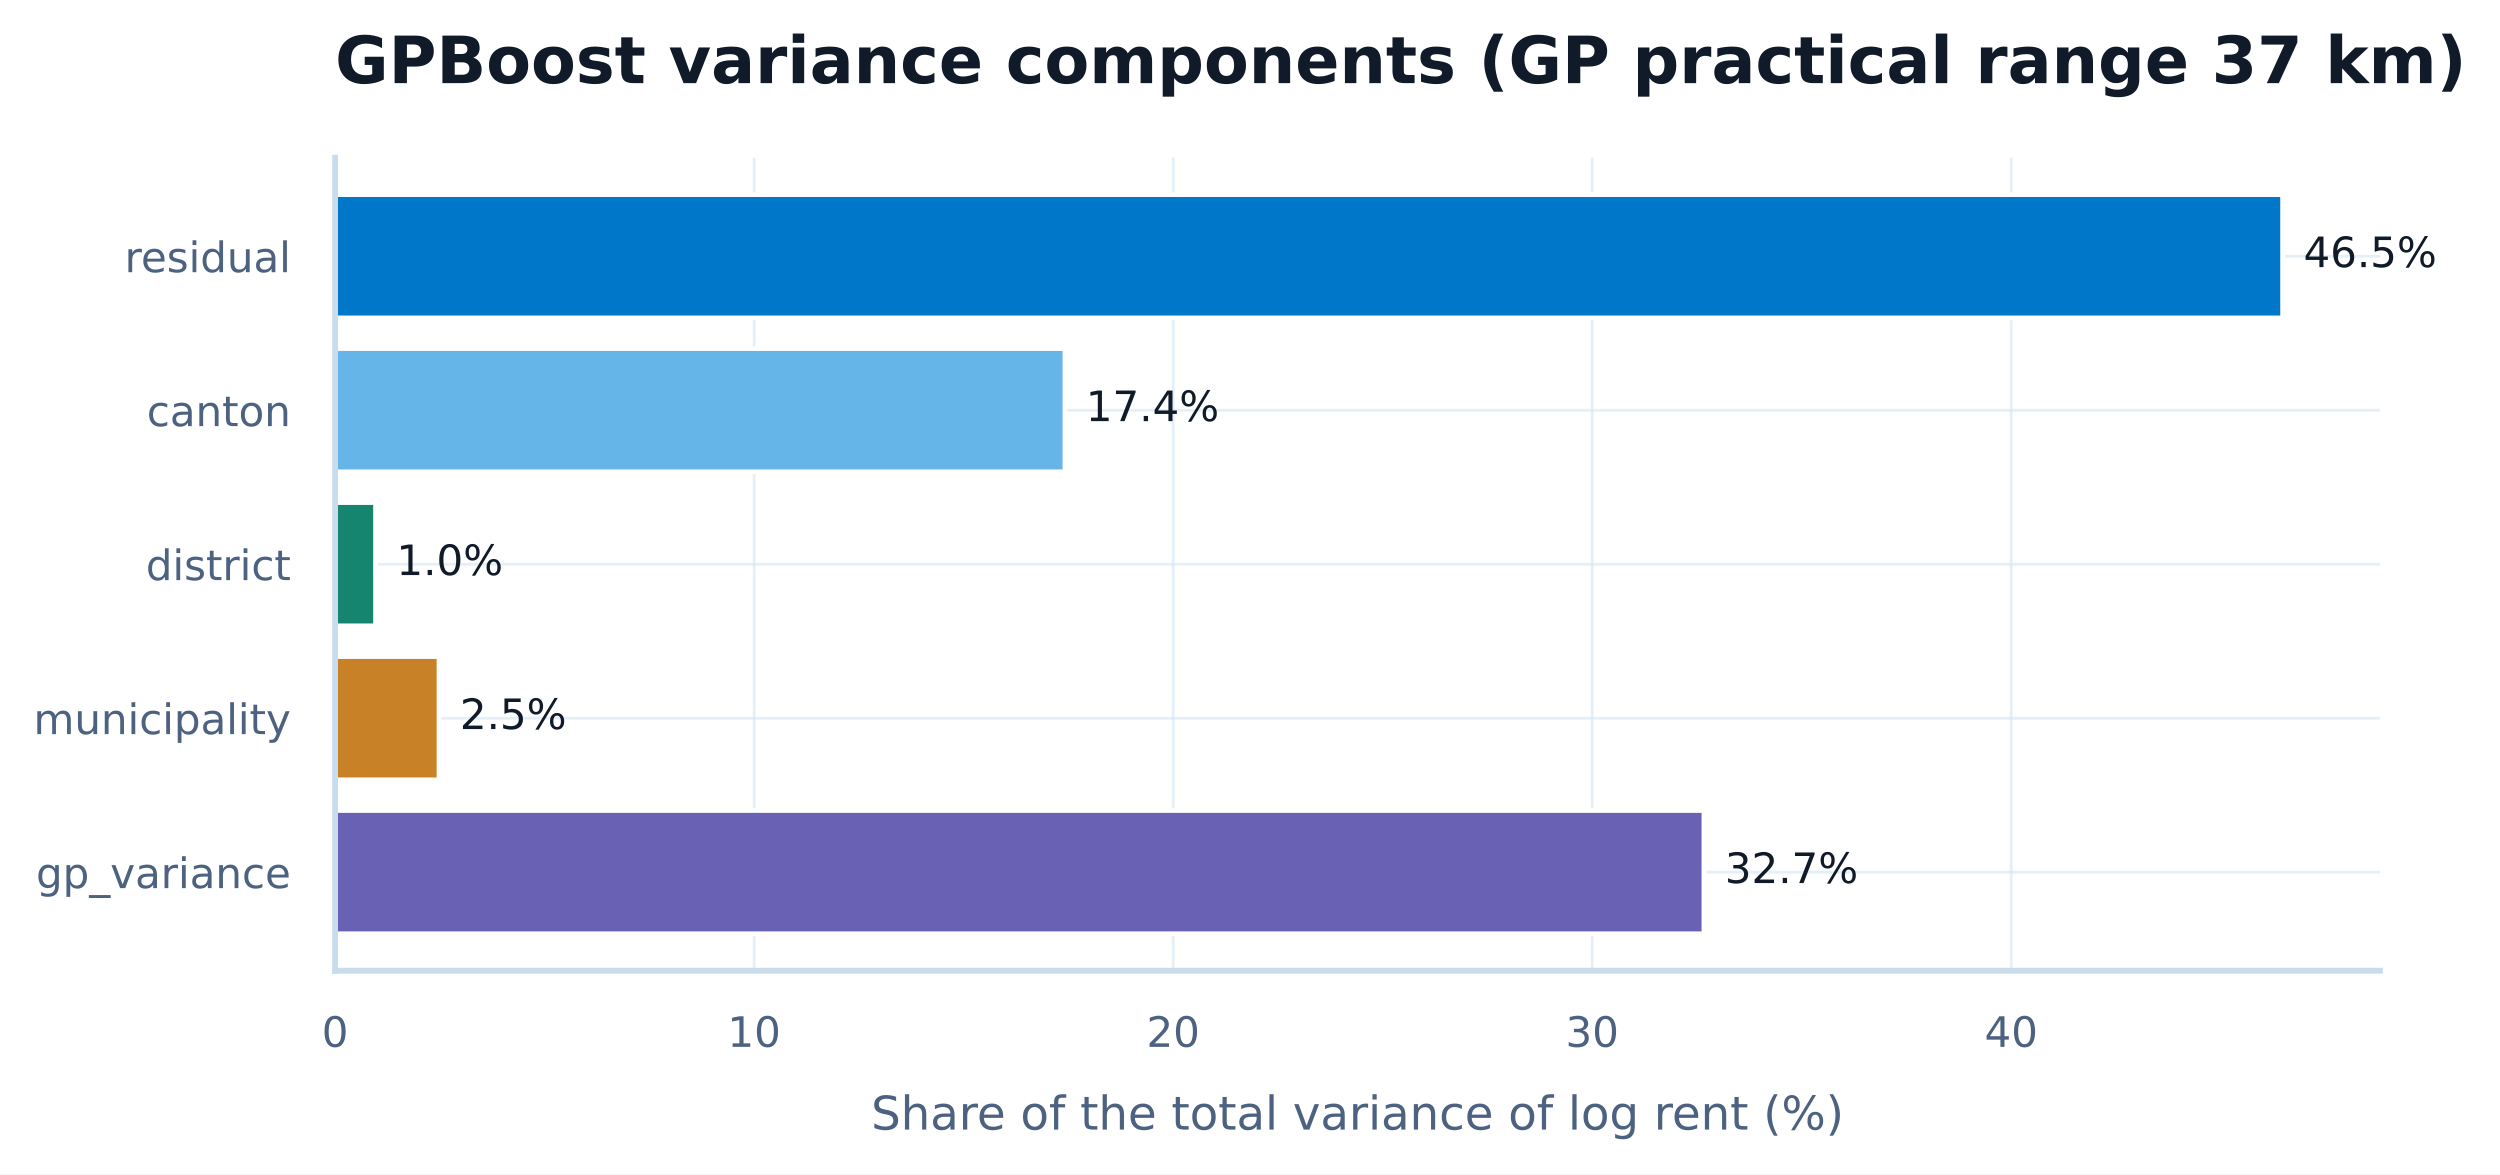
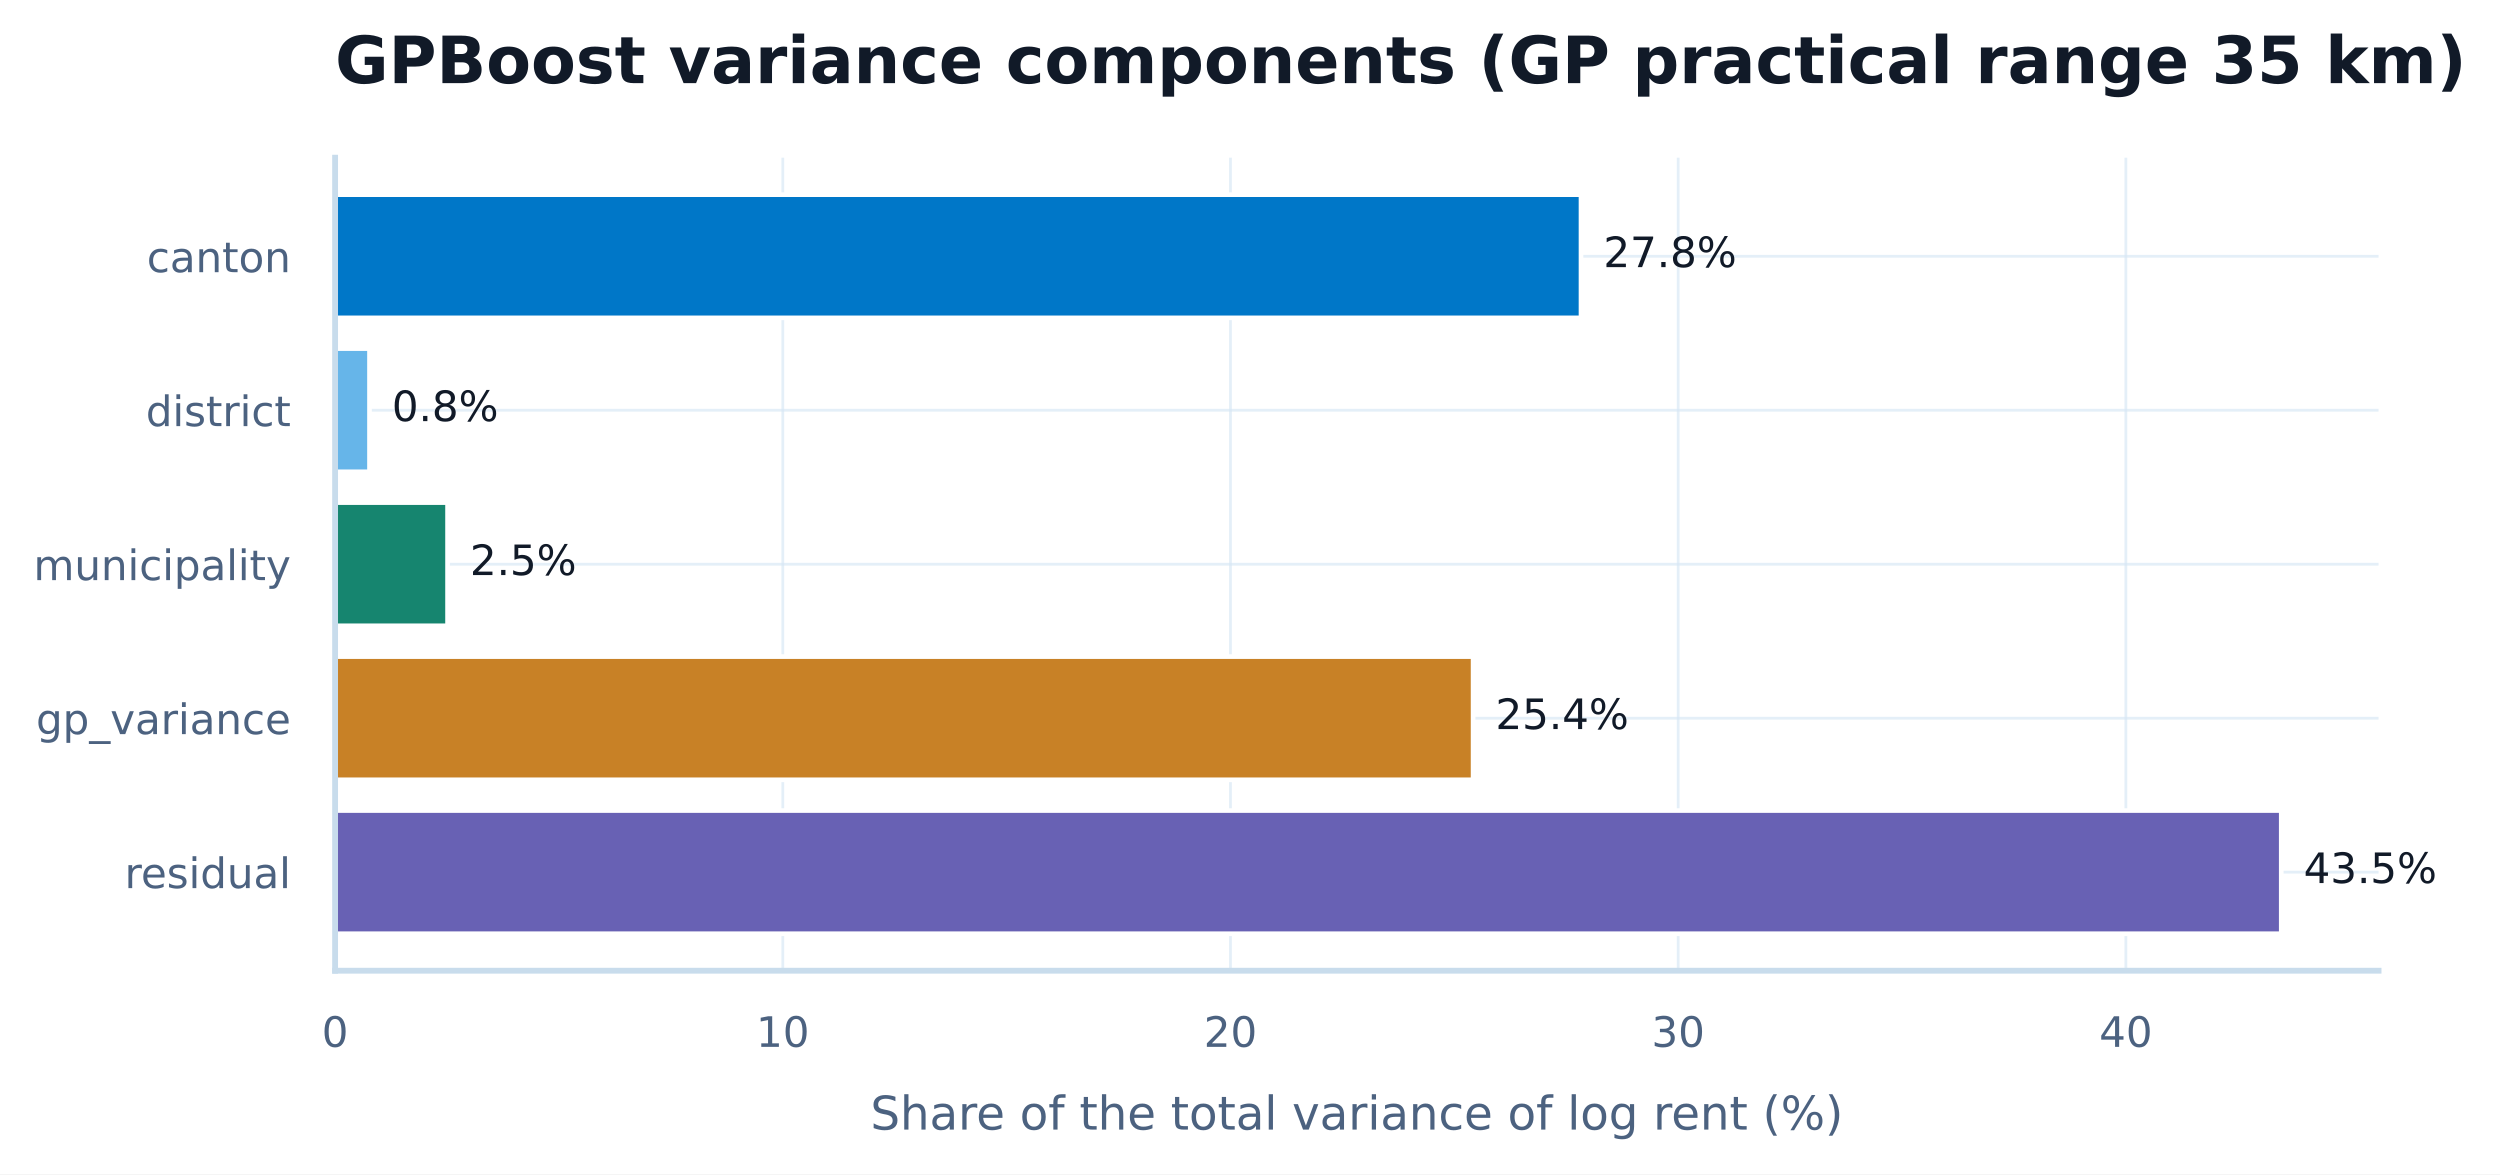
<svg xmlns="http://www.w3.org/2000/svg" width="536.466pt" height="252.002pt" viewBox="0 0 536.466 252.002" version="1.1">
  <defs>
    <style type="text/css">*{stroke-linejoin: round; stroke-linecap: butt}</style>
  </defs>
  <g id="figure_1">
    <g id="patch_1">
      <path d="M 0 252.002  L 536.466 252.002  L 536.466 0  L 0 0  z " style="fill: #ffffff" />
    </g>
    <g id="axes_1">
      <g id="patch_2">
-         <path d="M 71.908 208.301  L 510.703 208.301  L 510.703 33.838  L 71.908 33.838  z " style="fill: #ffffff" />
+         <path d="M 71.908 208.301  L 510.407 208.301  L 510.407 33.838  L 71.908 33.838  z " style="fill: #ffffff" />
      </g>
      <g id="matplotlib.axis_1">
        <g id="xtick_1">
          <g id="line2d_1">
-             <path d="M 71.908 208.301  L 71.908 33.838  " clip-path="url(#pe2d2a013af)" style="fill: none; stroke: #d6e7f5; stroke-opacity: 0.65; stroke-width: 0.6; stroke-linecap: round" />
+             <path d="M 71.908 208.301  L 71.908 33.838  " clip-path="url(#p9f43e0e93d)" style="fill: none; stroke: #d6e7f5; stroke-opacity: 0.65; stroke-width: 0.6; stroke-linecap: round" />
          </g>
          <g id="text_1">
            <text style="font-size: 9px; font-family: 'DejaVu Sans'; text-anchor: middle; fill: #4c6280" x="71.908" y="224.639" transform="rotate(-0 71.90797 224.639)">0</text>
          </g>
        </g>
        <g id="xtick_2">
          <g id="line2d_2">
-             <path d="M 161.827 208.301  L 161.827 33.838  " clip-path="url(#pe2d2a013af)" style="fill: none; stroke: #d6e7f5; stroke-opacity: 0.65; stroke-width: 0.6; stroke-linecap: round" />
+             <path d="M 167.977 208.301  L 167.977 33.838  " clip-path="url(#p9f43e0e93d)" style="fill: none; stroke: #d6e7f5; stroke-opacity: 0.65; stroke-width: 0.6; stroke-linecap: round" />
          </g>
          <g id="text_2">
-             <text style="font-size: 9px; font-family: 'DejaVu Sans'; text-anchor: middle; fill: #4c6280" x="161.827" y="224.639" transform="rotate(-0 161.8266 224.639)">10</text>
+             <text style="font-size: 9px; font-family: 'DejaVu Sans'; text-anchor: middle; fill: #4c6280" x="167.977" y="224.639" transform="rotate(-0 167.9766 224.639)">10</text>
          </g>
        </g>
        <g id="xtick_3">
          <g id="line2d_3">
-             <path d="M 251.745 208.301  L 251.745 33.838  " clip-path="url(#pe2d2a013af)" style="fill: none; stroke: #d6e7f5; stroke-opacity: 0.65; stroke-width: 0.6; stroke-linecap: round" />
+             <path d="M 264.045 208.301  L 264.045 33.838  " clip-path="url(#p9f43e0e93d)" style="fill: none; stroke: #d6e7f5; stroke-opacity: 0.65; stroke-width: 0.6; stroke-linecap: round" />
          </g>
          <g id="text_3">
-             <text style="font-size: 9px; font-family: 'DejaVu Sans'; text-anchor: middle; fill: #4c6280" x="251.745" y="224.639" transform="rotate(-0 251.7453 224.639)">20</text>
+             <text style="font-size: 9px; font-family: 'DejaVu Sans'; text-anchor: middle; fill: #4c6280" x="264.045" y="224.639" transform="rotate(-0 264.0452 224.639)">20</text>
          </g>
        </g>
        <g id="xtick_4">
          <g id="line2d_4">
-             <path d="M 341.664 208.301  L 341.664 33.838  " clip-path="url(#pe2d2a013af)" style="fill: none; stroke: #d6e7f5; stroke-opacity: 0.65; stroke-width: 0.6; stroke-linecap: round" />
+             <path d="M 360.114 208.301  L 360.114 33.838  " clip-path="url(#p9f43e0e93d)" style="fill: none; stroke: #d6e7f5; stroke-opacity: 0.65; stroke-width: 0.6; stroke-linecap: round" />
          </g>
          <g id="text_4">
-             <text style="font-size: 9px; font-family: 'DejaVu Sans'; text-anchor: middle; fill: #4c6280" x="341.664" y="224.639" transform="rotate(-0 341.6639 224.639)">30</text>
+             <text style="font-size: 9px; font-family: 'DejaVu Sans'; text-anchor: middle; fill: #4c6280" x="360.114" y="224.639" transform="rotate(-0 360.1137 224.639)">30</text>
          </g>
        </g>
        <g id="xtick_5">
          <g id="line2d_5">
-             <path d="M 431.583 208.301  L 431.583 33.838  " clip-path="url(#pe2d2a013af)" style="fill: none; stroke: #d6e7f5; stroke-opacity: 0.65; stroke-width: 0.6; stroke-linecap: round" />
+             <path d="M 456.182 208.301  L 456.182 33.838  " clip-path="url(#p9f43e0e93d)" style="fill: none; stroke: #d6e7f5; stroke-opacity: 0.65; stroke-width: 0.6; stroke-linecap: round" />
          </g>
          <g id="text_5">
-             <text style="font-size: 9px; font-family: 'DejaVu Sans'; text-anchor: middle; fill: #4c6280" x="431.583" y="224.639" transform="rotate(-0 431.5825 224.639)">40</text>
+             <text style="font-size: 9px; font-family: 'DejaVu Sans'; text-anchor: middle; fill: #4c6280" x="456.182" y="224.639" transform="rotate(-0 456.1823 224.639)">40</text>
          </g>
        </g>
        <g id="text_6">
-           <text style="font-size: 10px; font-family: 'DejaVu Sans'; text-anchor: middle; fill: #4c6280" x="291.306" y="242.4" transform="rotate(-0 291.3055 242.3995)">Share of the total variance of log rent (%)</text>
+           <text style="font-size: 10px; font-family: 'DejaVu Sans'; text-anchor: middle; fill: #4c6280" x="291.157" y="242.4" transform="rotate(-0 291.1573 242.3995)">Share of the total variance of log rent (%)</text>
        </g>
      </g>
      <g id="matplotlib.axis_2">
        <g id="ytick_1">
          <g id="line2d_6">
-             <path d="M 71.908 54.985  L 510.703 54.985  " clip-path="url(#pe2d2a013af)" style="fill: none; stroke: #d6e7f5; stroke-opacity: 0.65; stroke-width: 0.6; stroke-linecap: round" />
+             <path d="M 71.908 54.985  L 510.407 54.985  " clip-path="url(#p9f43e0e93d)" style="fill: none; stroke: #d6e7f5; stroke-opacity: 0.65; stroke-width: 0.6; stroke-linecap: round" />
          </g>
          <g id="text_7">
-             <text style="font-size: 9px; font-family: 'DejaVu Sans'; text-anchor: end; fill: #4c6280" x="62.408" y="58.404" transform="rotate(-0 62.40797 58.40417)">residual</text>
+             <text style="font-size: 9px; font-family: 'DejaVu Sans'; text-anchor: end; fill: #4c6280" x="62.408" y="58.404" transform="rotate(-0 62.40797 58.40382)">canton</text>
          </g>
        </g>
        <g id="ytick_2">
          <g id="line2d_7">
-             <path d="M 71.908 88.027  L 510.703 88.027  " clip-path="url(#pe2d2a013af)" style="fill: none; stroke: #d6e7f5; stroke-opacity: 0.65; stroke-width: 0.6; stroke-linecap: round" />
+             <path d="M 71.908 88.027  L 510.407 88.027  " clip-path="url(#p9f43e0e93d)" style="fill: none; stroke: #d6e7f5; stroke-opacity: 0.65; stroke-width: 0.6; stroke-linecap: round" />
          </g>
          <g id="text_8">
-             <text style="font-size: 9px; font-family: 'DejaVu Sans'; text-anchor: end; fill: #4c6280" x="62.408" y="91.446" transform="rotate(-0 62.40797 91.44611)">canton</text>
+             <text style="font-size: 9px; font-family: 'DejaVu Sans'; text-anchor: end; fill: #4c6280" x="62.408" y="91.446" transform="rotate(-0 62.40797 91.44646)">district</text>
          </g>
        </g>
        <g id="ytick_3">
          <g id="line2d_8">
-             <path d="M 71.908 121.069  L 510.703 121.069  " clip-path="url(#pe2d2a013af)" style="fill: none; stroke: #d6e7f5; stroke-opacity: 0.65; stroke-width: 0.6; stroke-linecap: round" />
+             <path d="M 71.908 121.069  L 510.407 121.069  " clip-path="url(#p9f43e0e93d)" style="fill: none; stroke: #d6e7f5; stroke-opacity: 0.65; stroke-width: 0.6; stroke-linecap: round" />
          </g>
          <g id="text_9">
-             <text style="font-size: 9px; font-family: 'DejaVu Sans'; text-anchor: end; fill: #4c6280" x="62.408" y="124.489" transform="rotate(-0 62.40797 124.4887)">district</text>
+             <text style="font-size: 9px; font-family: 'DejaVu Sans'; text-anchor: end; fill: #4c6280" x="62.408" y="124.489" transform="rotate(-0 62.40797 124.4887)">municipality</text>
          </g>
        </g>
        <g id="ytick_4">
          <g id="line2d_9">
-             <path d="M 71.908 154.112  L 510.703 154.112  " clip-path="url(#pe2d2a013af)" style="fill: none; stroke: #d6e7f5; stroke-opacity: 0.65; stroke-width: 0.6; stroke-linecap: round" />
+             <path d="M 71.908 154.112  L 510.407 154.112  " clip-path="url(#p9f43e0e93d)" style="fill: none; stroke: #d6e7f5; stroke-opacity: 0.65; stroke-width: 0.6; stroke-linecap: round" />
          </g>
          <g id="text_10">
-             <text style="font-size: 9px; font-family: 'DejaVu Sans'; text-anchor: end; fill: #4c6280" x="62.408" y="157.531" transform="rotate(-0 62.40797 157.531)">municipality</text>
+             <text style="font-size: 9px; font-family: 'DejaVu Sans'; text-anchor: end; fill: #4c6280" x="62.408" y="157.531" transform="rotate(-0 62.40797 157.531)">gp_variance</text>
          </g>
        </g>
        <g id="ytick_5">
          <g id="line2d_10">
-             <path d="M 71.908 187.154  L 510.703 187.154  " clip-path="url(#pe2d2a013af)" style="fill: none; stroke: #d6e7f5; stroke-opacity: 0.65; stroke-width: 0.6; stroke-linecap: round" />
+             <path d="M 71.908 187.154  L 510.407 187.154  " clip-path="url(#p9f43e0e93d)" style="fill: none; stroke: #d6e7f5; stroke-opacity: 0.65; stroke-width: 0.6; stroke-linecap: round" />
          </g>
          <g id="text_11">
-             <text style="font-size: 9px; font-family: 'DejaVu Sans'; text-anchor: end; fill: #4c6280" x="62.408" y="190.573" transform="rotate(-0 62.40797 190.5733)">gp_variance</text>
+             <text style="font-size: 9px; font-family: 'DejaVu Sans'; text-anchor: end; fill: #4c6280" x="62.408" y="190.573" transform="rotate(-0 62.40797 190.5733)">residual</text>
          </g>
        </g>
      </g>
      <g id="patch_3">
-         <path d="M 71.908 41.768  L 489.808 41.768  L 489.808 68.202  L 71.908 68.202  z " clip-path="url(#pe2d2a013af)" style="fill: #0077c8; stroke: #ffffff; stroke-linejoin: miter" />
+         <path d="M 71.908 41.768  L 339.264 41.768  L 339.264 68.202  L 71.908 68.202  z " clip-path="url(#p9f43e0e93d)" style="fill: #0077c8; stroke: #ffffff; stroke-linejoin: miter" />
      </g>
      <g id="patch_4">
-         <path d="M 71.908 74.81  L 228.513 74.81  L 228.513 101.244  L 71.908 101.244  z " clip-path="url(#pe2d2a013af)" style="fill: #66b5e9; stroke: #ffffff; stroke-linejoin: miter" />
+         <path d="M 71.908 74.81  L 79.289 74.81  L 79.289 101.244  L 71.908 101.244  z " clip-path="url(#p9f43e0e93d)" style="fill: #66b5e9; stroke: #ffffff; stroke-linejoin: miter" />
      </g>
      <g id="patch_5">
-         <path d="M 71.908 107.853  L 80.577 107.853  L 80.577 134.286  L 71.908 134.286  z " clip-path="url(#pe2d2a013af)" style="fill: #16856f; stroke: #ffffff; stroke-linejoin: miter" />
+         <path d="M 71.908 107.853  L 96.039 107.853  L 96.039 134.286  L 71.908 134.286  z " clip-path="url(#p9f43e0e93d)" style="fill: #16856f; stroke: #ffffff; stroke-linejoin: miter" />
      </g>
      <g id="patch_6">
-         <path d="M 71.908 140.895  L 94.196 140.895  L 94.196 167.329  L 71.908 167.329  z " clip-path="url(#pe2d2a013af)" style="fill: #c88126; stroke: #ffffff; stroke-linejoin: miter" />
+         <path d="M 71.908 140.895  L 316.107 140.895  L 316.107 167.329  L 71.908 167.329  z " clip-path="url(#p9f43e0e93d)" style="fill: #c88126; stroke: #ffffff; stroke-linejoin: miter" />
      </g>
      <g id="patch_7">
-         <path d="M 71.908 173.937  L 365.632 173.937  L 365.632 200.371  L 71.908 200.371  z " clip-path="url(#pe2d2a013af)" style="fill: #6861b4; stroke: #ffffff; stroke-linejoin: miter" />
+         <path d="M 71.908 173.937  L 489.526 173.937  L 489.526 200.371  L 71.908 200.371  z " clip-path="url(#p9f43e0e93d)" style="fill: #6861b4; stroke: #ffffff; stroke-linejoin: miter" />
      </g>
      <g id="patch_8">
        <path d="M 71.908 208.301  L 71.908 33.838  " style="fill: none; stroke: #c8dcec; stroke-width: 1.25; stroke-linejoin: miter; stroke-linecap: square" />
      </g>
      <g id="patch_9">
-         <path d="M 71.908 208.301  L 510.703 208.301  " style="fill: none; stroke: #c8dcec; stroke-width: 1.25; stroke-linejoin: miter; stroke-linecap: square" />
+         <path d="M 71.908 208.301  L 510.407 208.301  " style="fill: none; stroke: #c8dcec; stroke-width: 1.25; stroke-linejoin: miter; stroke-linecap: square" />
      </g>
      <g id="text_12">
-         <text style="font-size: 9px; font-family: 'DejaVu Sans'; text-anchor: start; fill: #111a28" x="494.304" y="57.323" transform="rotate(-0 494.304 57.32277)">46.5%</text>
+         <text style="font-size: 9px; font-family: 'DejaVu Sans'; text-anchor: start; fill: #111a28" x="344.068" y="57.323" transform="rotate(-0 344.0677 57.32277)">27.8%</text>
      </g>
      <g id="text_13">
-         <text style="font-size: 9px; font-family: 'DejaVu Sans'; text-anchor: start; fill: #111a28" x="233.009" y="90.365" transform="rotate(-0 233.0091 90.36506)">17.4%</text>
+         <text style="font-size: 9px; font-family: 'DejaVu Sans'; text-anchor: start; fill: #111a28" x="84.093" y="90.365" transform="rotate(-0 84.09266 90.36506)">0.8%</text>
      </g>
      <g id="text_14">
-         <text style="font-size: 9px; font-family: 'DejaVu Sans'; text-anchor: start; fill: #111a28" x="85.073" y="123.407" transform="rotate(-0 85.07314 123.4073)">1.0%</text>
+         <text style="font-size: 9px; font-family: 'DejaVu Sans'; text-anchor: start; fill: #111a28" x="100.843" y="123.407" transform="rotate(-0 100.8425 123.4073)">2.5%</text>
      </g>
      <g id="text_15">
-         <text style="font-size: 9px; font-family: 'DejaVu Sans'; text-anchor: start; fill: #111a28" x="98.692" y="156.45" transform="rotate(-0 98.69205 156.4496)">2.5%</text>
+         <text style="font-size: 9px; font-family: 'DejaVu Sans'; text-anchor: start; fill: #111a28" x="320.911" y="156.45" transform="rotate(-0 320.9108 156.4496)">25.4%</text>
      </g>
      <g id="text_16">
-         <text style="font-size: 9px; font-family: 'DejaVu Sans'; text-anchor: start; fill: #111a28" x="370.128" y="189.492" transform="rotate(-0 370.1276 189.4919)">32.7%</text>
+         <text style="font-size: 9px; font-family: 'DejaVu Sans'; text-anchor: start; fill: #111a28" x="494.329" y="189.492" transform="rotate(-0 494.3293 189.4919)">43.5%</text>
      </g>
      <g id="text_17">
-         <text style="font-weight: 700; font-size: 14px; font-family: 'DejaVu Sans'; text-anchor: start; fill: #111a28" x="71.908" y="17.838" transform="rotate(-0 71.90797 17.83781)">GPBoost variance components (GP practical range 37 km)</text>
+         <text style="font-weight: 700; font-size: 14px; font-family: 'DejaVu Sans'; text-anchor: start; fill: #111a28" x="71.908" y="17.838" transform="rotate(-0 71.90797 17.83781)">GPBoost variance components (GP practical range 35 km)</text>
      </g>
    </g>
  </g>
  <defs>
-     <clipPath id="pe2d2a013af">
-       <rect x="71.908" y="33.838" width="438.795" height="174.463" />
+     <clipPath id="p9f43e0e93d">
+       <rect x="71.908" y="33.838" width="438.499" height="174.463" />
    </clipPath>
  </defs>
</svg>
